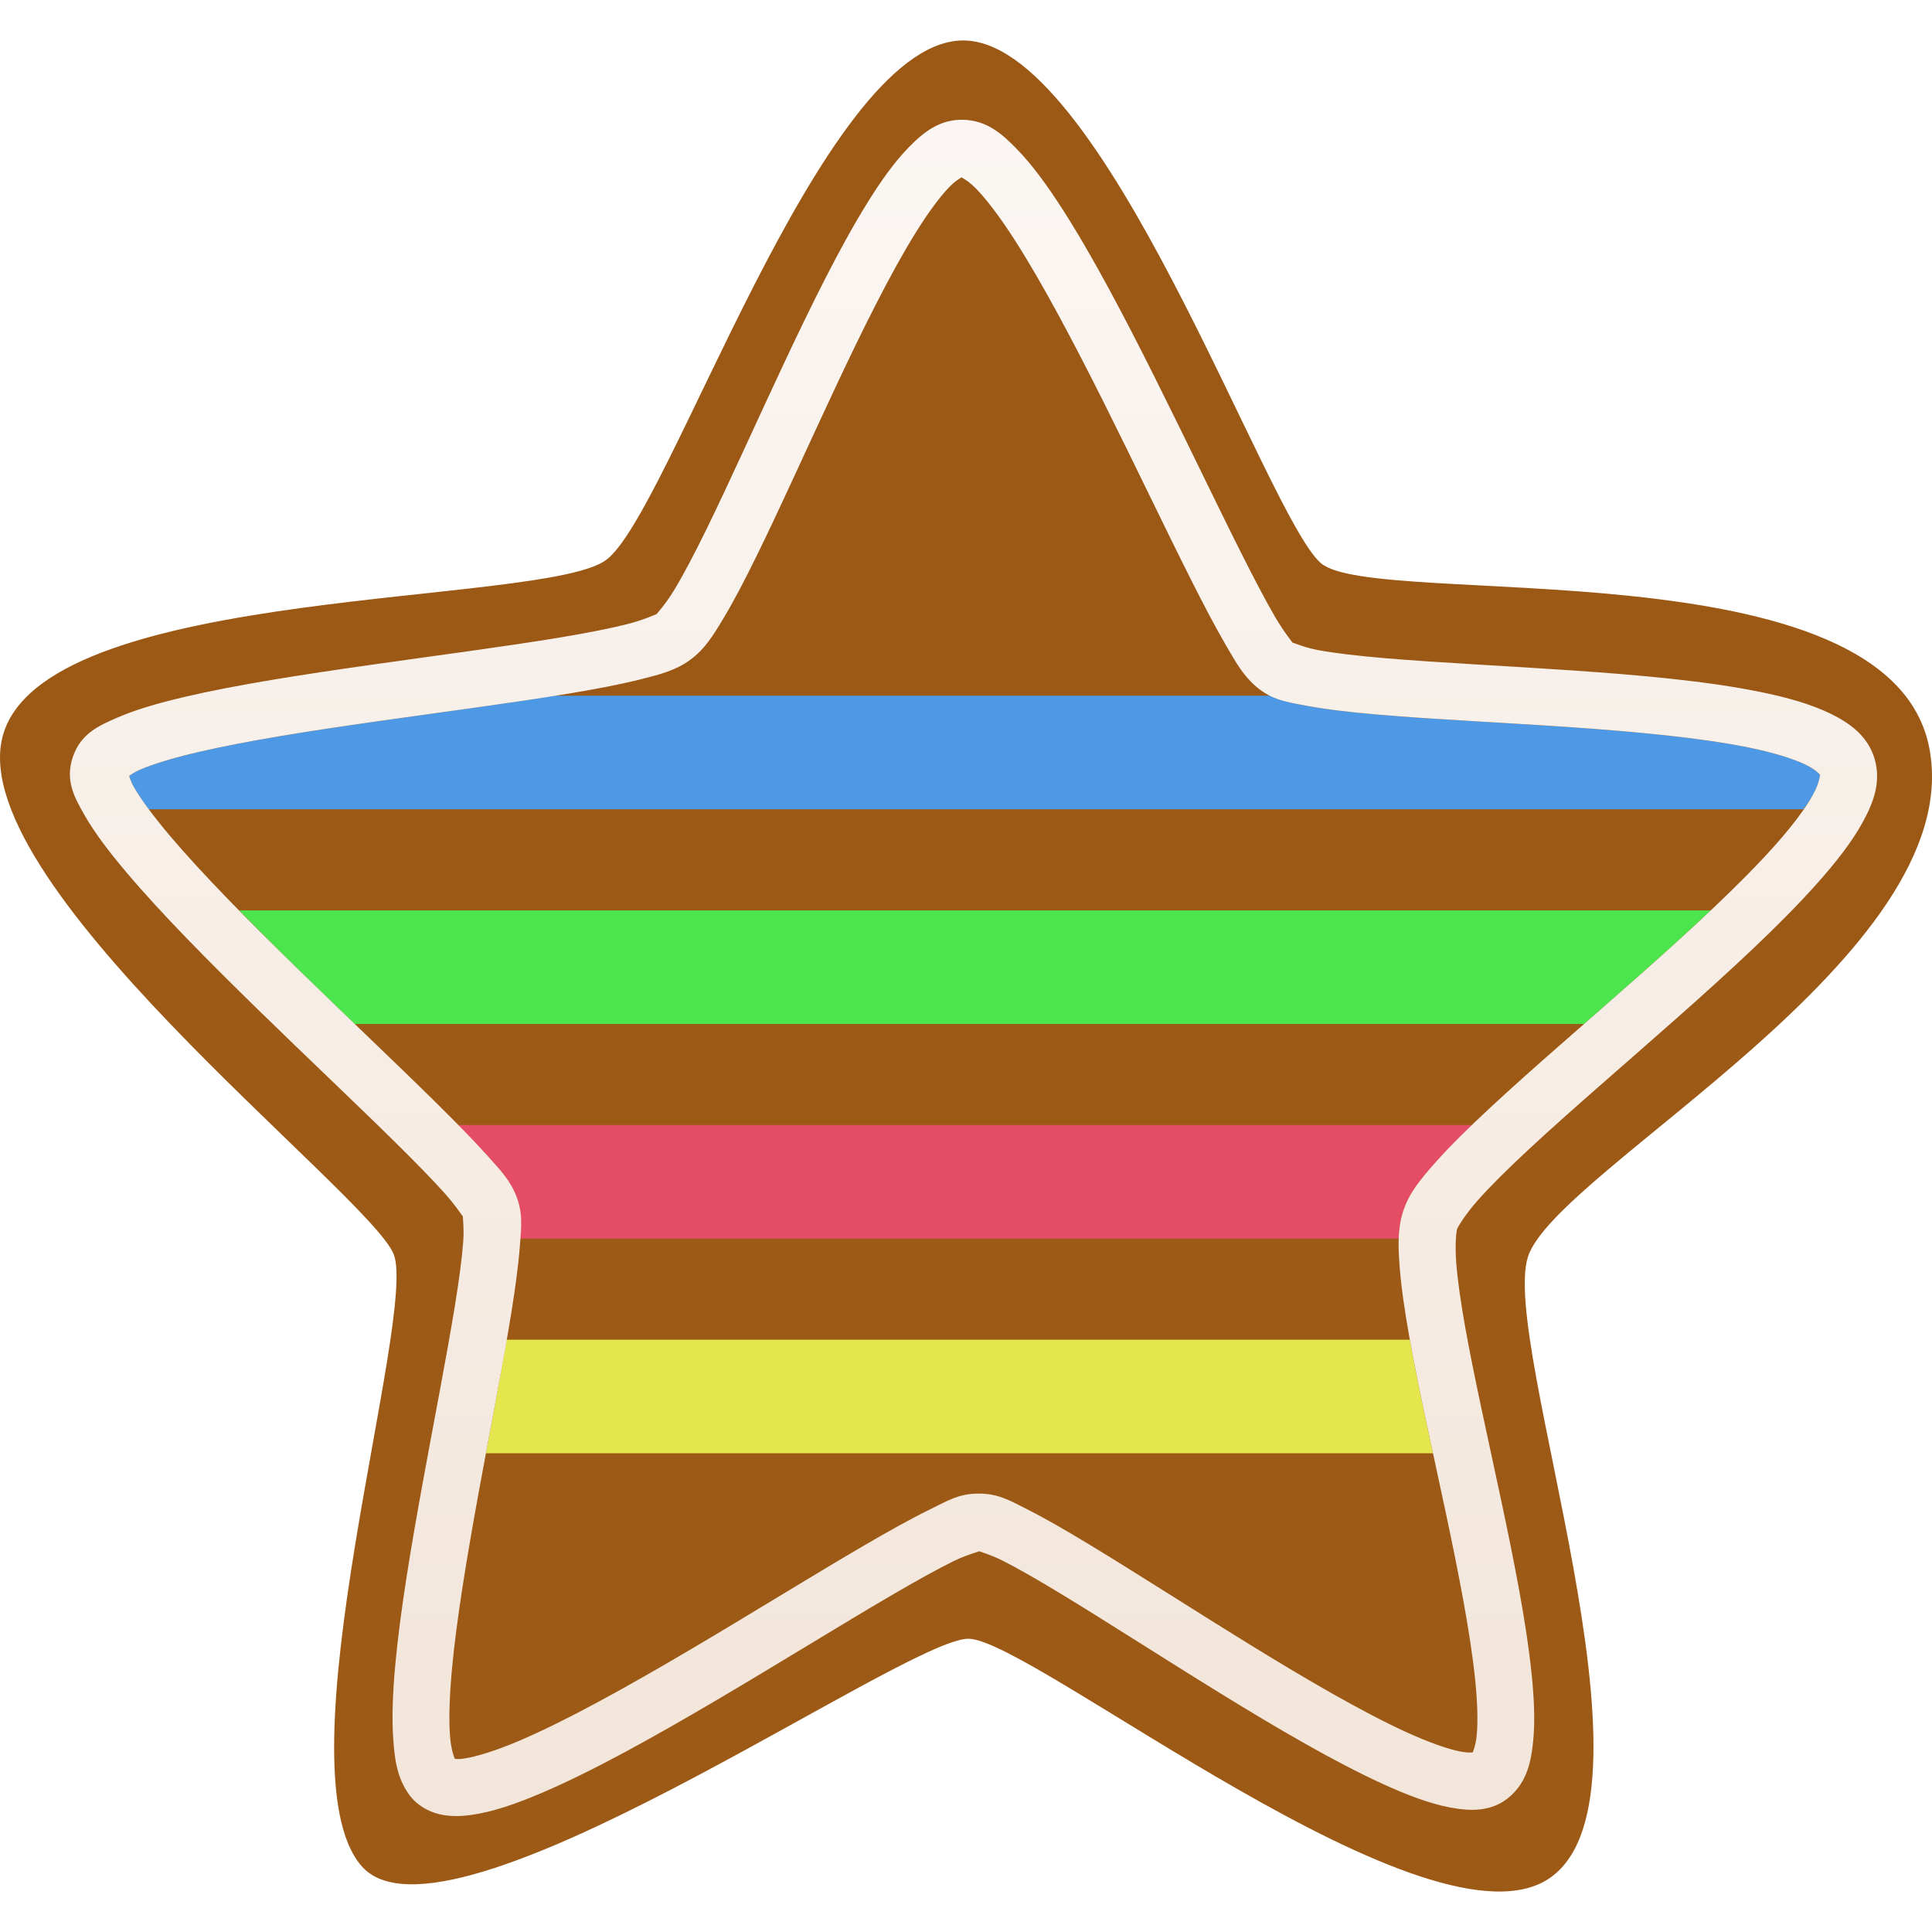
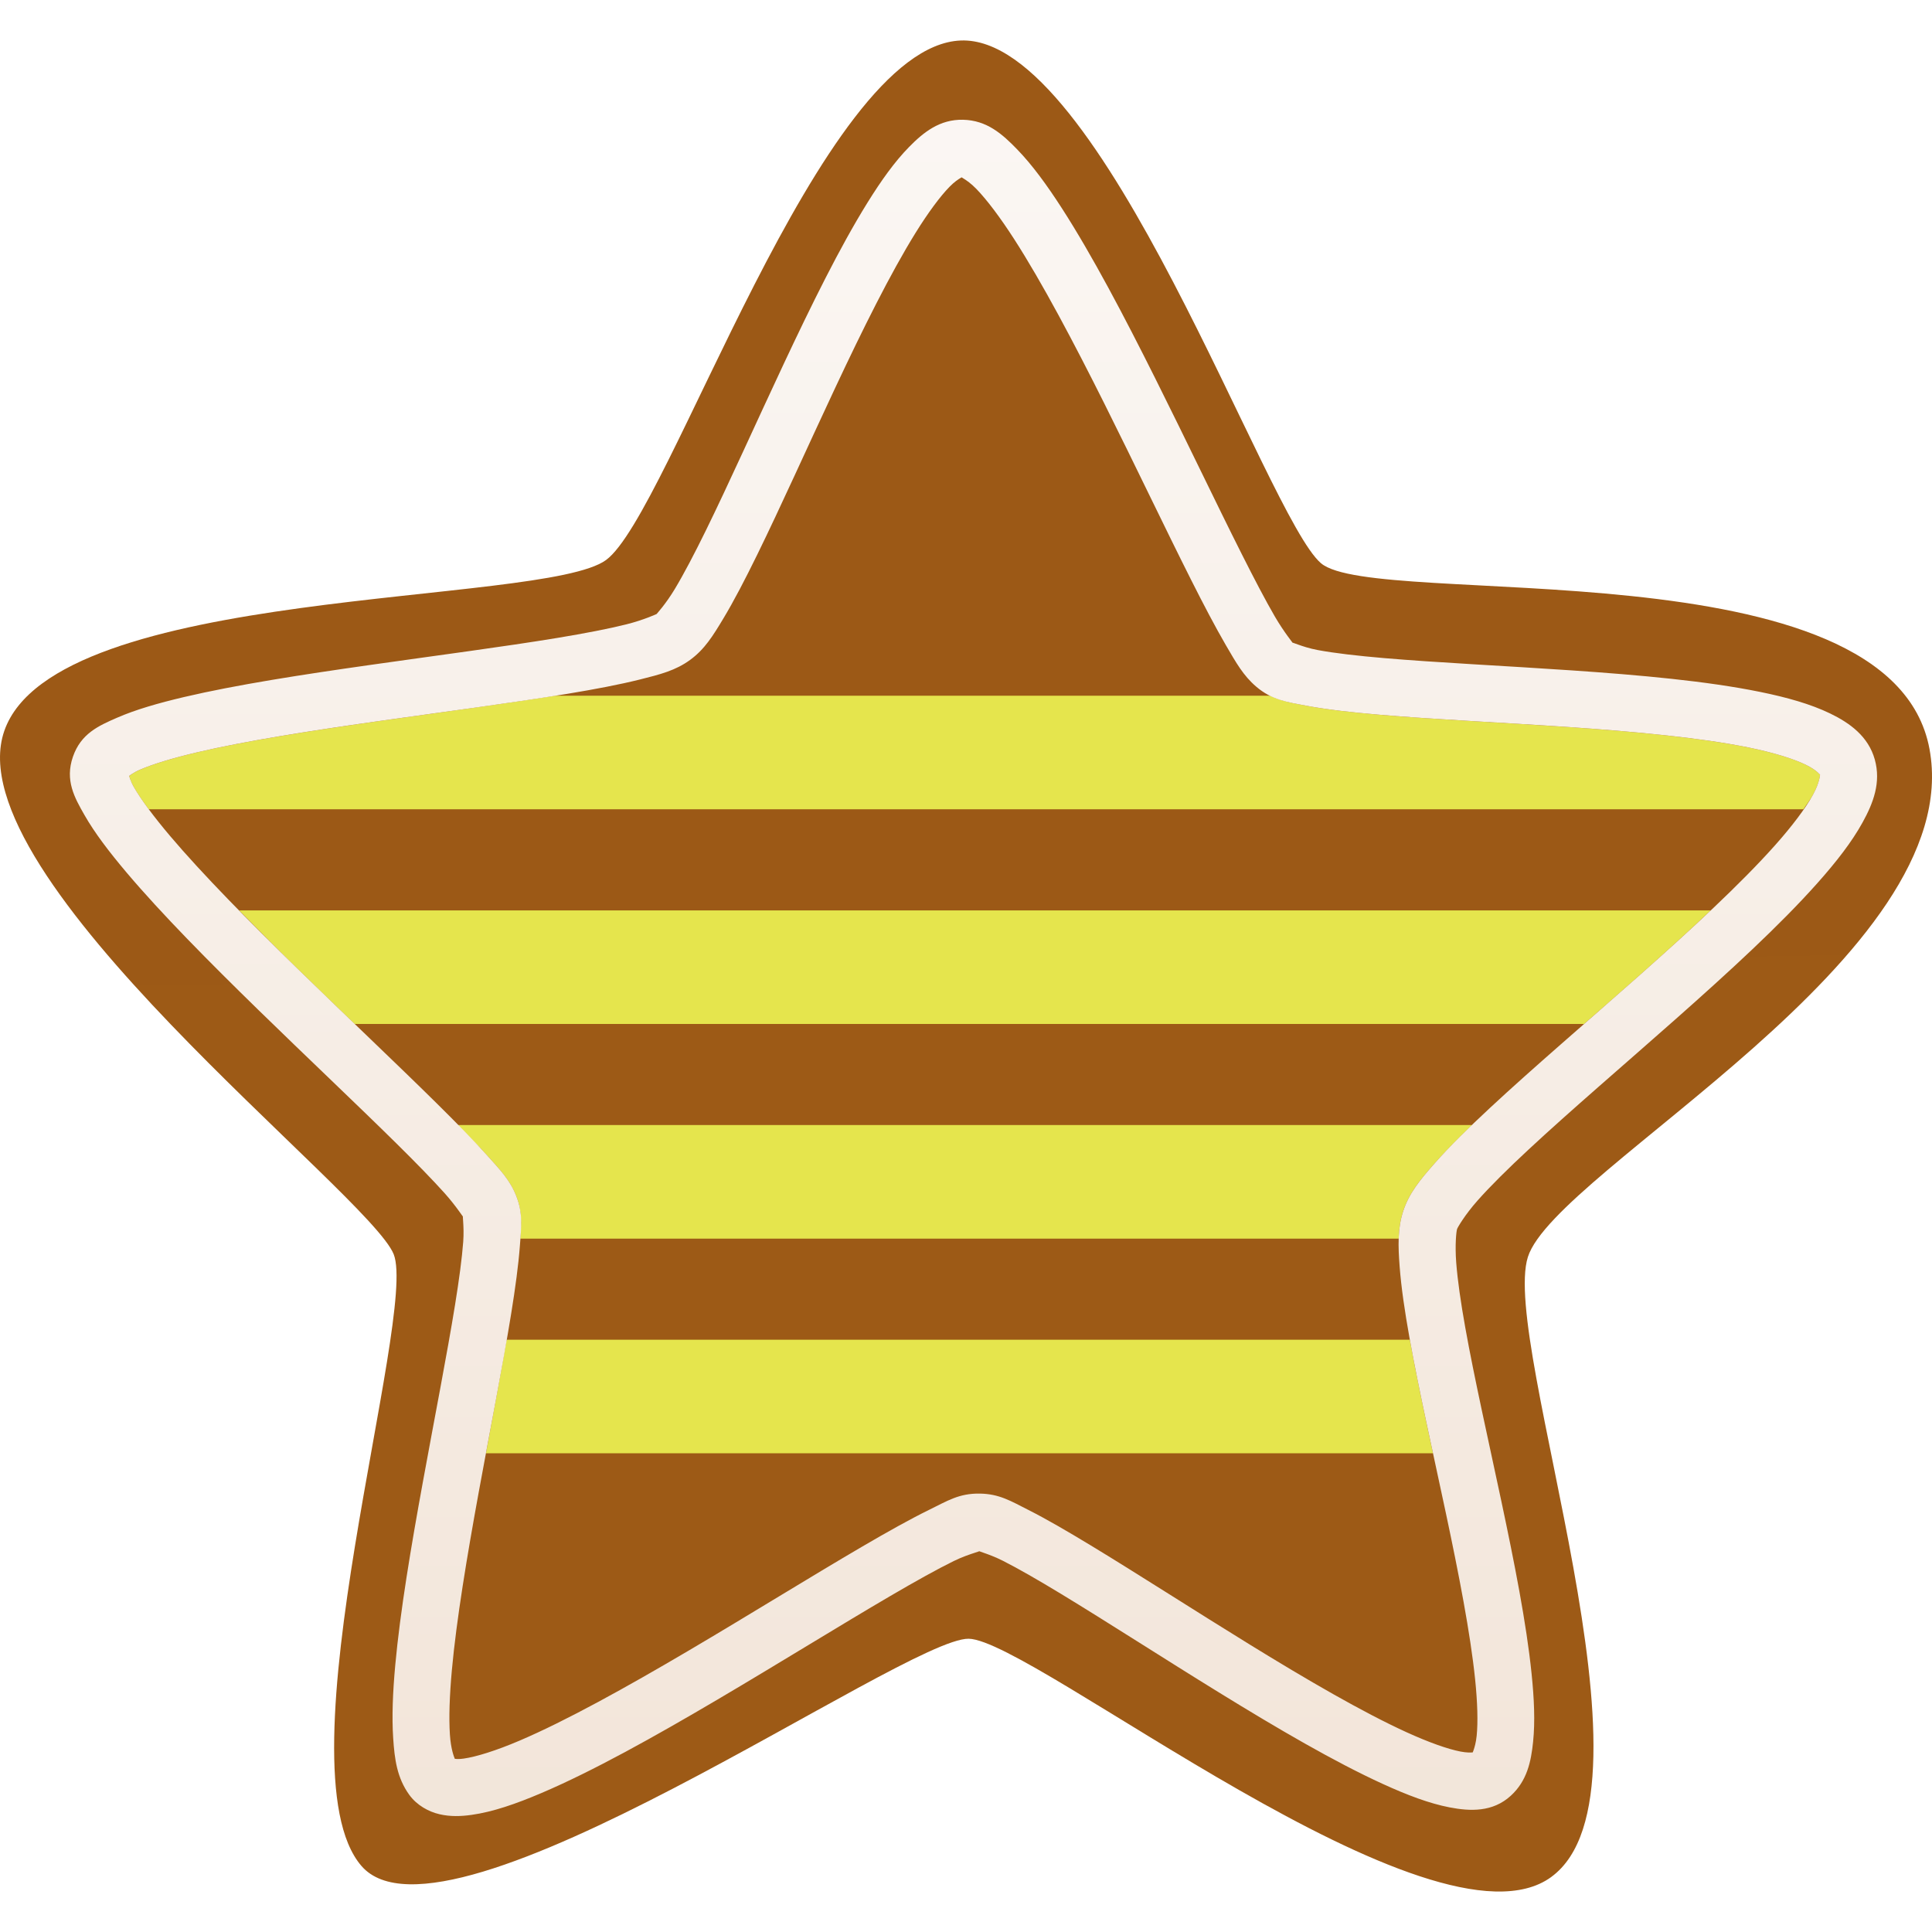
<svg xmlns="http://www.w3.org/2000/svg" xmlns:xlink="http://www.w3.org/1999/xlink" height="100mm" viewBox="0 0 100 100" width="100mm" version="1.1" id="svg1" xml:space="preserve">
  <defs id="defs1">
    <linearGradient id="linearGradient13">
      <stop style="stop-color:#f2e5d9;stop-opacity:1;" offset="0" id="stop13" />
      <stop style="stop-color:#fbf7f4;stop-opacity:1;" offset="1" id="stop14" />
    </linearGradient>
    <linearGradient id="linearGradient11">
      <stop style="stop-color:#9d5a16;stop-opacity:1;" offset="0" id="stop11" />
      <stop style="stop-color:#9c5916;stop-opacity:1;" offset="1" id="stop12" />
    </linearGradient>
    <linearGradient xlink:href="#linearGradient11" id="linearGradient12" x1="29.731" y1="63.327" x2="29.731" y2="-33.999" gradientUnits="userSpaceOnUse" gradientTransform="matrix(0.7855819,-0.01416861,0.01416861,0.7855819,24.69823,38.47841)" />
    <linearGradient xlink:href="#linearGradient13" id="linearGradient14" x1="-48.953" y1="82.405" x2="-48.953" y2="18.029" gradientUnits="userSpaceOnUse" gradientTransform="matrix(1.111111,0,0,1.111111,102.8064,-6.456283)" />
  </defs>
  <g id="g1" transform="matrix(1.307283,0,0,1.307283,-12.90242,-14.56638)">
    <path id="path1" style="fill:url(#linearGradient12);fill-opacity:1;stroke-width:0.416;stroke-linecap:round;stroke-linejoin:round;stroke-miterlimit:3.864" d="M 71.288,85.46 C 66.624,88.861 50.764,76.066 48.223,76.026 45.683,75.986 27.524,88.905 24.179,85.02 20.834,81.135 26.416,63.215 25.458,60.804 24.501,58.393 8.029,45.865 10.04,40.081 12.05,34.297 31.347,35.154 33.863,33.317 36.38,31.48 42.321,12.963 47.91,12.746 c 5.589,-0.217 12.095,18.844 14.261,20.696 2.166,1.852 22.566,-0.836 24.093,7.35 1.527,8.186 -14.803,16.665 -15.9,20.118 -1.097,3.453 5.588,21.148 0.924,24.549 z" />
-     <path id="path3" style="fill:#4d99e5;fill-opacity:1;stroke-width:1.012;stroke-linecap:round;stroke-linejoin:round;stroke-dasharray:none" d="M 31.837 38.688 C 29.728 39.025 27.261 39.352 24.808 39.701 C 22.175 40.076 19.595 40.478 17.674 40.929 C 16.714 41.155 15.916 41.398 15.402 41.622 C 15.198 41.711 15.074 41.799 14.986 41.866 C 15.015 41.97 15.06 42.113 15.17 42.305 C 15.312 42.554 15.513 42.852 15.759 43.184 L 81.271 43.184 C 81.405 42.99 81.555 42.784 81.646 42.62 C 81.938 42.091 81.926 41.786 81.935 41.817 C 81.946 41.858 81.848 41.655 81.353 41.415 C 80.858 41.176 80.071 40.936 79.113 40.741 C 77.198 40.35 74.606 40.109 71.972 39.929 C 69.337 39.749 66.654 39.627 64.476 39.441 C 63.387 39.347 62.426 39.24 61.631 39.091 C 61.068 38.986 60.604 38.908 60.158 38.688 L 31.837 38.688 z " />
-     <path id="path4" style="fill:#4de54d;fill-opacity:1;stroke-width:1.012;stroke-linecap:round;stroke-linejoin:round;stroke-dasharray:none" d="M 19.34 47.188 C 20.089 47.952 20.864 48.731 21.672 49.519 C 22.457 50.285 23.137 50.941 23.91 51.684 L 72.588 51.684 C 73.306 51.057 74.025 50.429 74.747 49.79 C 75.737 48.913 76.704 48.037 77.6 47.19 C 77.586 47.19 77.577 47.188 77.561 47.188 L 19.34 47.188 z " />
-     <path id="path5" style="fill:#e54d66;fill-opacity:1;stroke-width:1.012;stroke-linecap:round;stroke-linejoin:round;stroke-dasharray:none" d="M 27.991 55.686 C 28.391 56.094 28.842 56.539 29.15 56.882 C 29.682 57.474 30.056 57.859 30.307 58.49 C 30.542 59.082 30.513 59.584 30.467 60.185 L 65.248 60.185 C 65.261 59.818 65.307 59.469 65.418 59.122 C 65.648 58.396 66.096 57.853 66.683 57.19 C 67.094 56.726 67.604 56.217 68.152 55.688 C 68.139 55.688 68.13 55.686 68.116 55.686 L 27.991 55.686 z " />
+     <path id="path3" style="fill:#e5e54d;fill-opacity:1;stroke-width:1.012;stroke-linecap:round;stroke-linejoin:round;stroke-dasharray:none" d="M 31.837 38.688 C 29.728 39.025 27.261 39.352 24.808 39.701 C 22.175 40.076 19.595 40.478 17.674 40.929 C 16.714 41.155 15.916 41.398 15.402 41.622 C 15.198 41.711 15.074 41.799 14.986 41.866 C 15.015 41.97 15.06 42.113 15.17 42.305 C 15.312 42.554 15.513 42.852 15.759 43.184 L 81.271 43.184 C 81.405 42.99 81.555 42.784 81.646 42.62 C 81.938 42.091 81.926 41.786 81.935 41.817 C 81.946 41.858 81.848 41.655 81.353 41.415 C 80.858 41.176 80.071 40.936 79.113 40.741 C 77.198 40.35 74.606 40.109 71.972 39.929 C 69.337 39.749 66.654 39.627 64.476 39.441 C 63.387 39.347 62.426 39.24 61.631 39.091 C 61.068 38.986 60.604 38.908 60.158 38.688 L 31.837 38.688 z " />
+     <path id="path4" style="fill:#e5e54d;fill-opacity:1;stroke-width:1.012;stroke-linecap:round;stroke-linejoin:round;stroke-dasharray:none" d="M 19.34 47.188 C 20.089 47.952 20.864 48.731 21.672 49.519 C 22.457 50.285 23.137 50.941 23.91 51.684 L 72.588 51.684 C 73.306 51.057 74.025 50.429 74.747 49.79 C 75.737 48.913 76.704 48.037 77.6 47.19 C 77.586 47.19 77.577 47.188 77.561 47.188 L 19.34 47.188 z " />
+     <path id="path5" style="fill:#e5e54d;fill-opacity:1;stroke-width:1.012;stroke-linecap:round;stroke-linejoin:round;stroke-dasharray:none" d="M 27.991 55.686 C 28.391 56.094 28.842 56.539 29.15 56.882 C 29.682 57.474 30.056 57.859 30.307 58.49 C 30.542 59.082 30.513 59.584 30.467 60.185 L 65.248 60.185 C 65.261 59.818 65.307 59.469 65.418 59.122 C 65.648 58.396 66.096 57.853 66.683 57.19 C 67.094 56.726 67.604 56.217 68.152 55.688 C 68.139 55.688 68.13 55.686 68.116 55.686 L 27.991 55.686 z " />
    <path id="path6" style="fill:#e5e54d;fill-opacity:1;stroke-width:1.012;stroke-linecap:round;stroke-linejoin:round;stroke-dasharray:none" d="M 29.926 64.187 C 29.686 65.577 29.408 67.091 29.111 68.683 L 66.606 68.683 C 66.265 67.107 65.938 65.564 65.689 64.187 L 29.926 64.187 z " />
    <path style="fill:url(#linearGradient14);stroke-width:1.012;stroke-linecap:round;stroke-linejoin:round;stroke-miterlimit:3.864;stroke-dasharray:none" d="m 48,15.884 c -0.925,-0.021 -1.569,0.498 -2.14,1.081 -0.57,0.582 -1.103,1.329 -1.649,2.209 -1.093,1.76 -2.218,4.05 -3.314,6.382 -1.096,2.333 -2.156,4.707 -3.073,6.576 -0.458,0.934 -0.882,1.743 -1.241,2.339 -0.359,0.596 -0.722,0.987 -0.716,0.983 0.005,-0.004 -0.5,0.234 -1.202,0.41 -0.703,0.176 -1.636,0.355 -2.704,0.532 -2.136,0.353 -4.819,0.701 -7.47,1.079 -2.651,0.377 -5.266,0.78 -7.331,1.265 -1.032,0.243 -1.924,0.501 -2.656,0.82 -0.732,0.319 -1.431,0.628 -1.747,1.545 -0.323,0.935 0.062,1.616 0.462,2.316 0.4,0.7 0.969,1.447 1.662,2.268 1.388,1.641 3.279,3.548 5.219,5.441 1.94,1.893 3.927,3.766 5.469,5.289 0.771,0.761 1.429,1.436 1.905,1.966 0.476,0.53 0.774,1.021 0.74,0.935 -0.058,-0.146 0.044,0.347 -0.004,0.99 -0.048,0.642 -0.163,1.503 -0.323,2.493 -0.32,1.981 -0.814,4.49 -1.276,7.025 -0.462,2.535 -0.896,5.095 -1.092,7.244 -0.098,1.074 -0.138,2.044 -0.082,2.888 0.055,0.845 0.154,1.575 0.636,2.244 0.3,0.416 0.768,0.671 1.198,0.77 0.43,0.1 0.845,0.085 1.267,0.026 0.845,-0.118 1.752,-0.432 2.771,-0.866 2.039,-0.868 4.49,-2.239 6.947,-3.687 2.457,-1.448 4.913,-2.973 6.877,-4.121 0.982,-0.574 1.844,-1.055 2.498,-1.376 0.654,-0.321 1.245,-0.417 0.996,-0.421 -0.195,-0.003 0.341,0.102 0.946,0.408 0.605,0.306 1.399,0.762 2.3,1.309 1.803,1.093 4.049,2.546 6.309,3.937 2.259,1.391 4.527,2.72 6.447,3.596 0.96,0.438 1.828,0.768 2.637,0.924 0.809,0.156 1.702,0.196 2.42,-0.46 0.646,-0.591 0.804,-1.35 0.885,-2.144 0.081,-0.794 0.042,-1.693 -0.061,-2.693 -0.205,-2.001 -0.683,-4.406 -1.198,-6.832 -0.515,-2.425 -1.069,-4.866 -1.426,-6.862 -0.179,-0.998 -0.307,-1.886 -0.36,-2.582 -0.053,-0.696 0.002,-1.225 0.035,-1.328 0.018,-0.056 0.302,-0.552 0.805,-1.12 0.503,-0.568 1.205,-1.263 2.027,-2.027 1.644,-1.529 3.769,-3.345 5.844,-5.182 2.075,-1.838 4.101,-3.691 5.59,-5.365 0.745,-0.837 1.359,-1.624 1.786,-2.398 0.428,-0.774 0.739,-1.588 0.486,-2.496 -0.256,-0.917 -0.99,-1.447 -1.769,-1.823 -0.779,-0.376 -1.708,-0.636 -2.769,-0.853 -2.122,-0.433 -4.772,-0.668 -7.439,-0.851 -2.668,-0.182 -5.349,-0.308 -7.454,-0.488 -1.052,-0.09 -1.963,-0.195 -2.626,-0.319 -0.663,-0.124 -1.105,-0.374 -0.972,-0.26 0.018,0.015 -0.354,-0.432 -0.725,-1.068 C 59.975,34.916 59.528,34.06 59.031,33.073 58.037,31.101 56.849,28.6 55.617,26.138 54.386,23.675 53.115,21.252 51.915,19.391 51.315,18.46 50.737,17.67 50.144,17.058 49.551,16.446 48.944,15.906 48,15.884 Z m -0.052,2.248 c -0.15,-0.003 0.161,0.059 0.579,0.49 0.418,0.432 0.943,1.128 1.497,1.988 1.109,1.721 2.363,4.097 3.581,6.532 1.218,2.435 2.403,4.931 3.416,6.942 0.506,1.005 0.97,1.889 1.382,2.598 0.413,0.709 0.696,1.213 1.204,1.647 0.623,0.533 1.227,0.613 2.023,0.762 0.796,0.148 1.756,0.256 2.845,0.349 2.178,0.187 4.861,0.308 7.496,0.488 2.634,0.18 5.227,0.421 7.142,0.812 0.958,0.196 1.744,0.436 2.24,0.675 0.495,0.239 0.593,0.442 0.582,0.401 -0.009,-0.031 0.003,0.274 -0.289,0.803 -0.292,0.529 -0.816,1.227 -1.497,1.992 -1.363,1.531 -3.347,3.358 -5.401,5.178 -2.055,1.82 -4.183,3.636 -5.883,5.217 -0.85,0.791 -1.594,1.52 -2.181,2.183 -0.587,0.663 -1.035,1.205 -1.265,1.931 -0.215,0.678 -0.195,1.356 -0.132,2.179 0.063,0.823 0.202,1.767 0.388,2.806 0.372,2.079 0.928,4.529 1.439,6.934 0.511,2.405 0.973,4.768 1.161,6.595 0.094,0.913 0.116,1.696 0.061,2.235 -0.055,0.54 -0.227,0.768 -0.165,0.712 0.133,-0.122 0.026,0.008 -0.477,-0.089 -0.503,-0.097 -1.258,-0.365 -2.129,-0.762 -1.742,-0.794 -3.969,-2.092 -6.2,-3.466 -2.231,-1.374 -4.474,-2.822 -6.324,-3.943 -0.925,-0.56 -1.75,-1.039 -2.45,-1.393 -0.7,-0.354 -1.154,-0.637 -1.925,-0.649 -0.824,-0.013 -1.279,0.285 -2.025,0.651 -0.746,0.366 -1.637,0.865 -2.641,1.452 -2.008,1.173 -4.457,2.695 -6.884,4.125 -2.427,1.43 -4.838,2.771 -6.684,3.557 -0.923,0.393 -1.713,0.639 -2.203,0.707 -0.192,0.027 -0.28,0.016 -0.352,0.009 -0.032,-0.079 -0.157,-0.381 -0.195,-0.97 -0.043,-0.653 -0.013,-1.532 0.078,-2.537 0.183,-2.01 0.605,-4.53 1.063,-7.044 0.459,-2.514 0.954,-5.023 1.285,-7.068 0.165,-1.023 0.288,-1.928 0.345,-2.684 0.057,-0.757 0.129,-1.297 -0.145,-1.988 -0.251,-0.632 -0.625,-1.016 -1.157,-1.608 -0.532,-0.592 -1.215,-1.287 -2.001,-2.064 -1.572,-1.553 -3.556,-3.425 -5.477,-5.299 -1.922,-1.875 -3.784,-3.757 -5.074,-5.282 -0.645,-0.763 -1.148,-1.441 -1.428,-1.931 -0.28,-0.49 -0.185,-0.766 -0.289,-0.467 -0.097,0.281 0.007,0.007 0.521,-0.217 0.514,-0.224 1.312,-0.467 2.272,-0.692 1.92,-0.452 4.501,-0.854 7.133,-1.228 2.632,-0.375 5.32,-0.724 7.52,-1.087 1.1,-0.182 2.076,-0.367 2.882,-0.569 0.806,-0.202 1.409,-0.355 1.984,-0.775 0.575,-0.42 0.9,-0.947 1.317,-1.641 0.417,-0.693 0.859,-1.545 1.332,-2.509 0.946,-1.928 2.007,-4.303 3.09,-6.61 1.083,-2.307 2.193,-4.548 3.188,-6.15 0.497,-0.801 0.972,-1.441 1.345,-1.823 0.374,-0.382 0.613,-0.403 0.482,-0.406 z" id="path2" />
  </g>
</svg>
